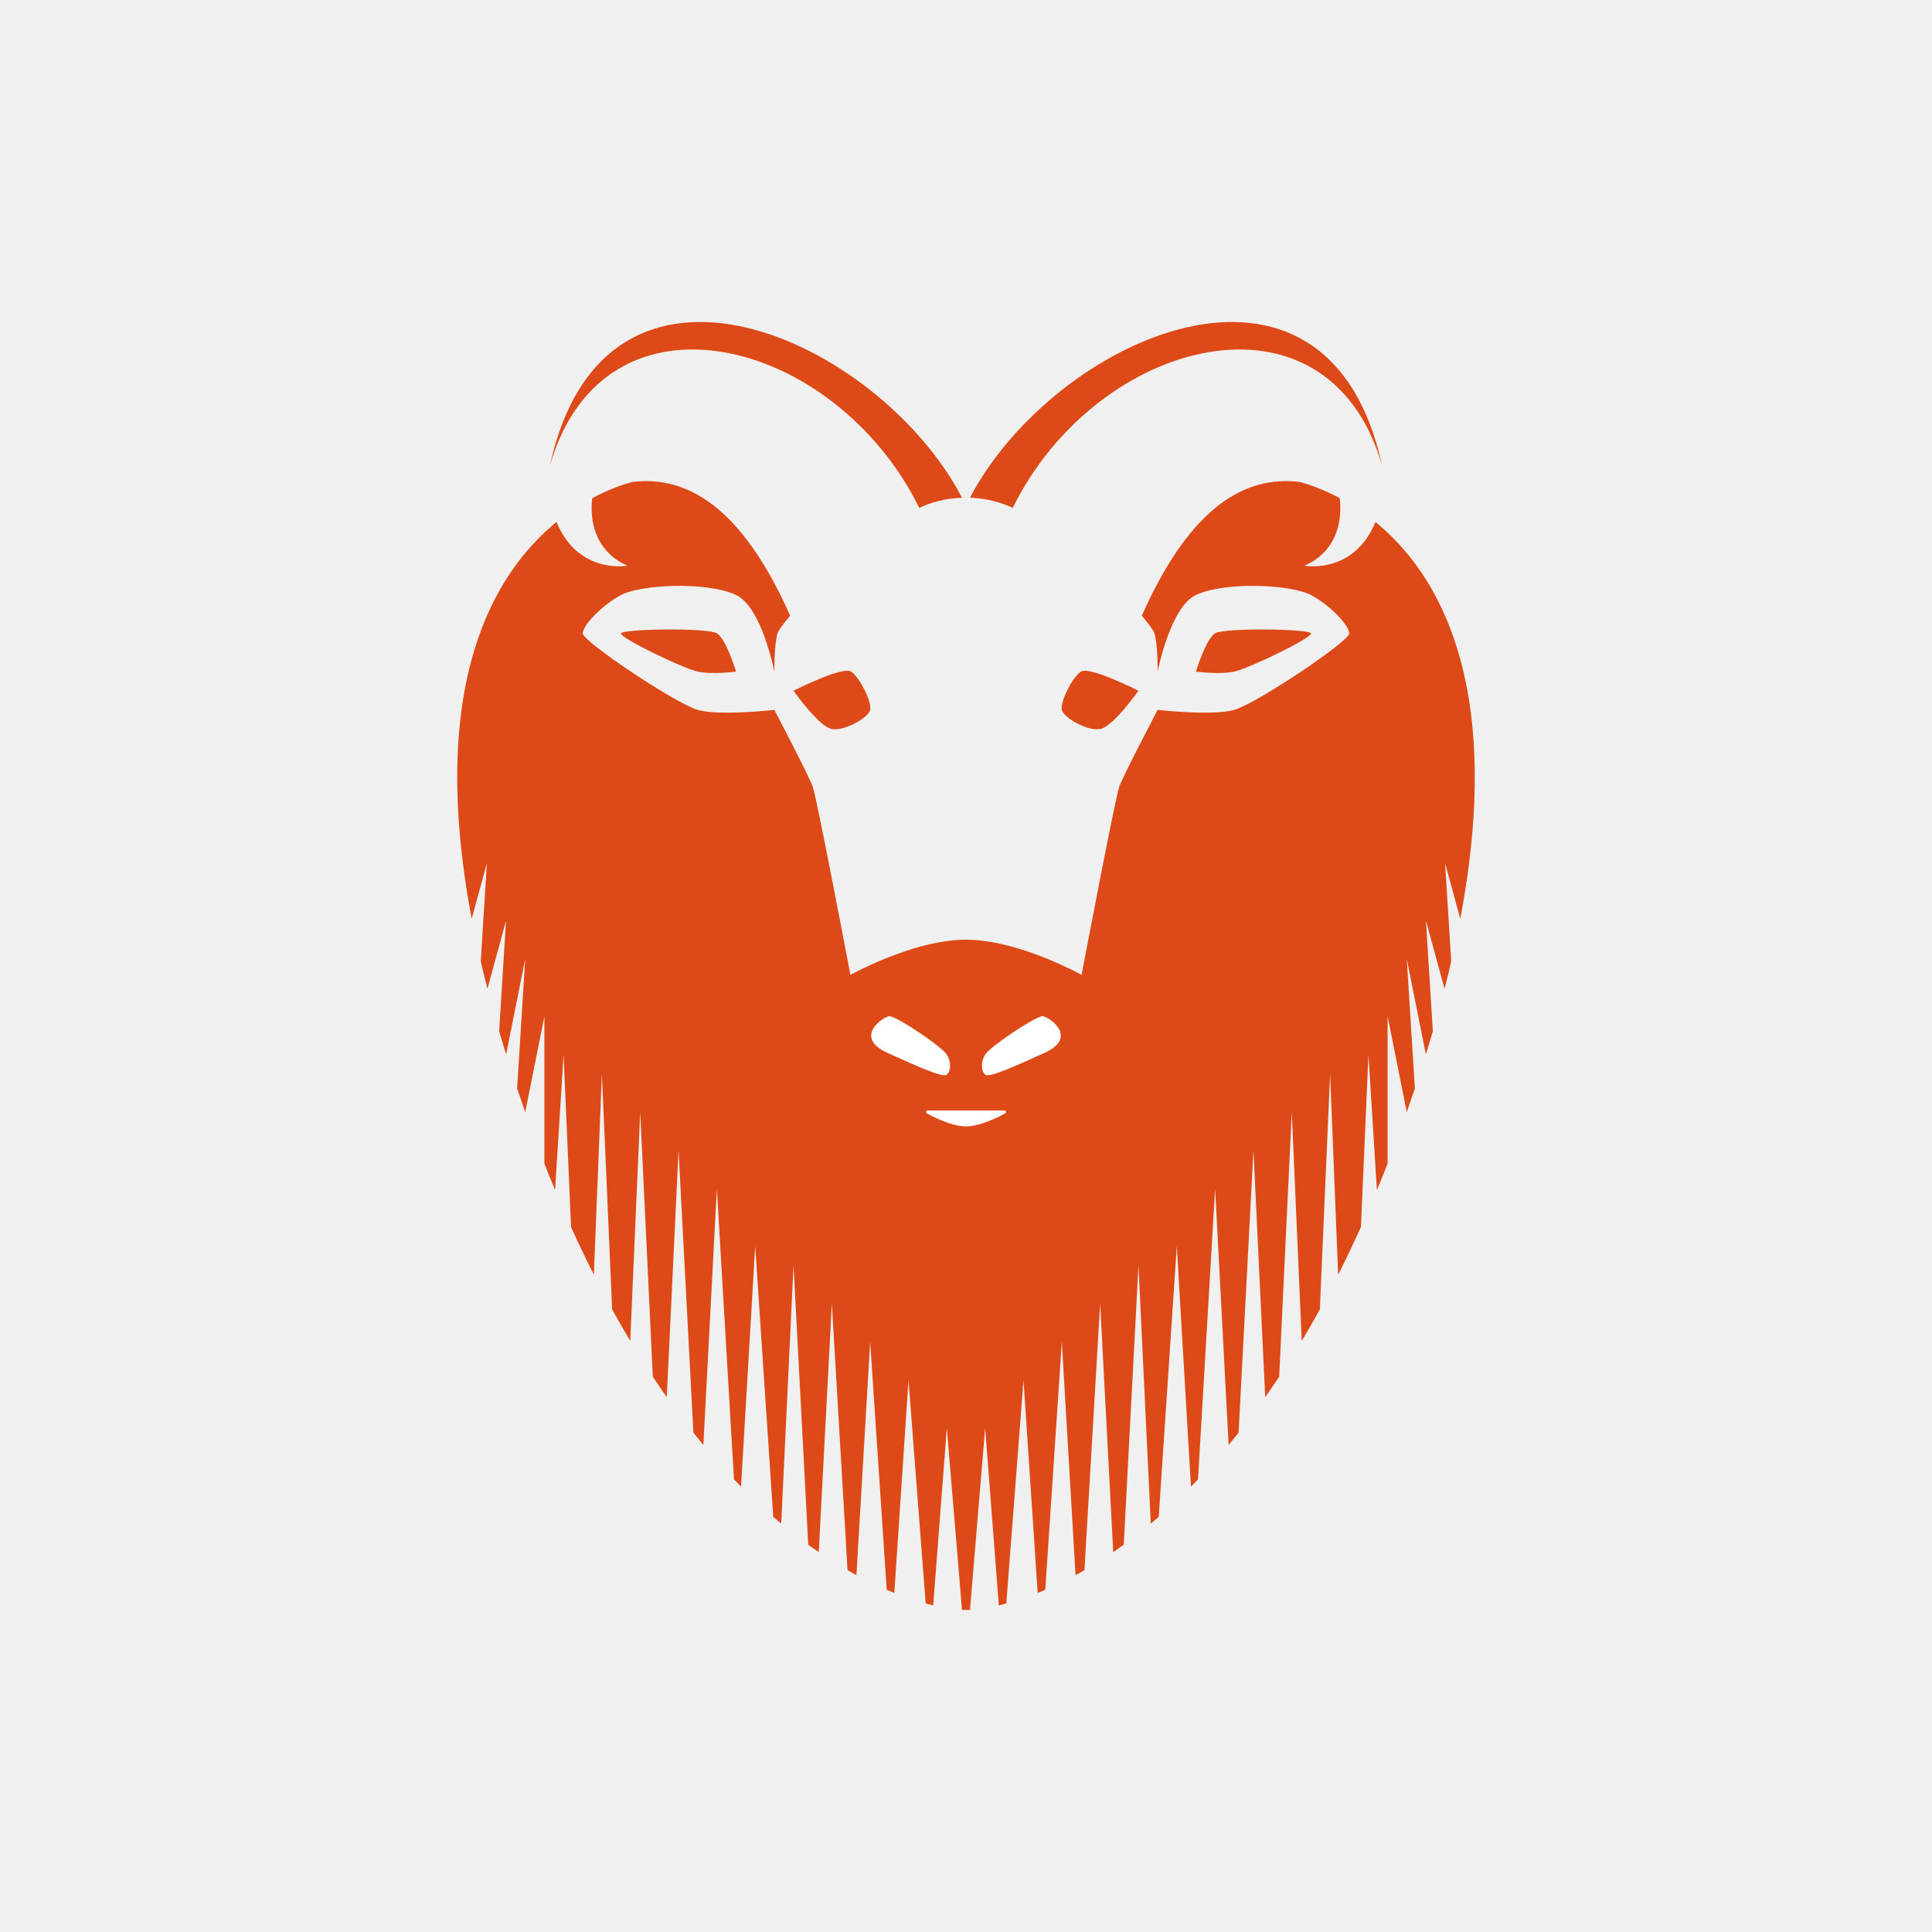
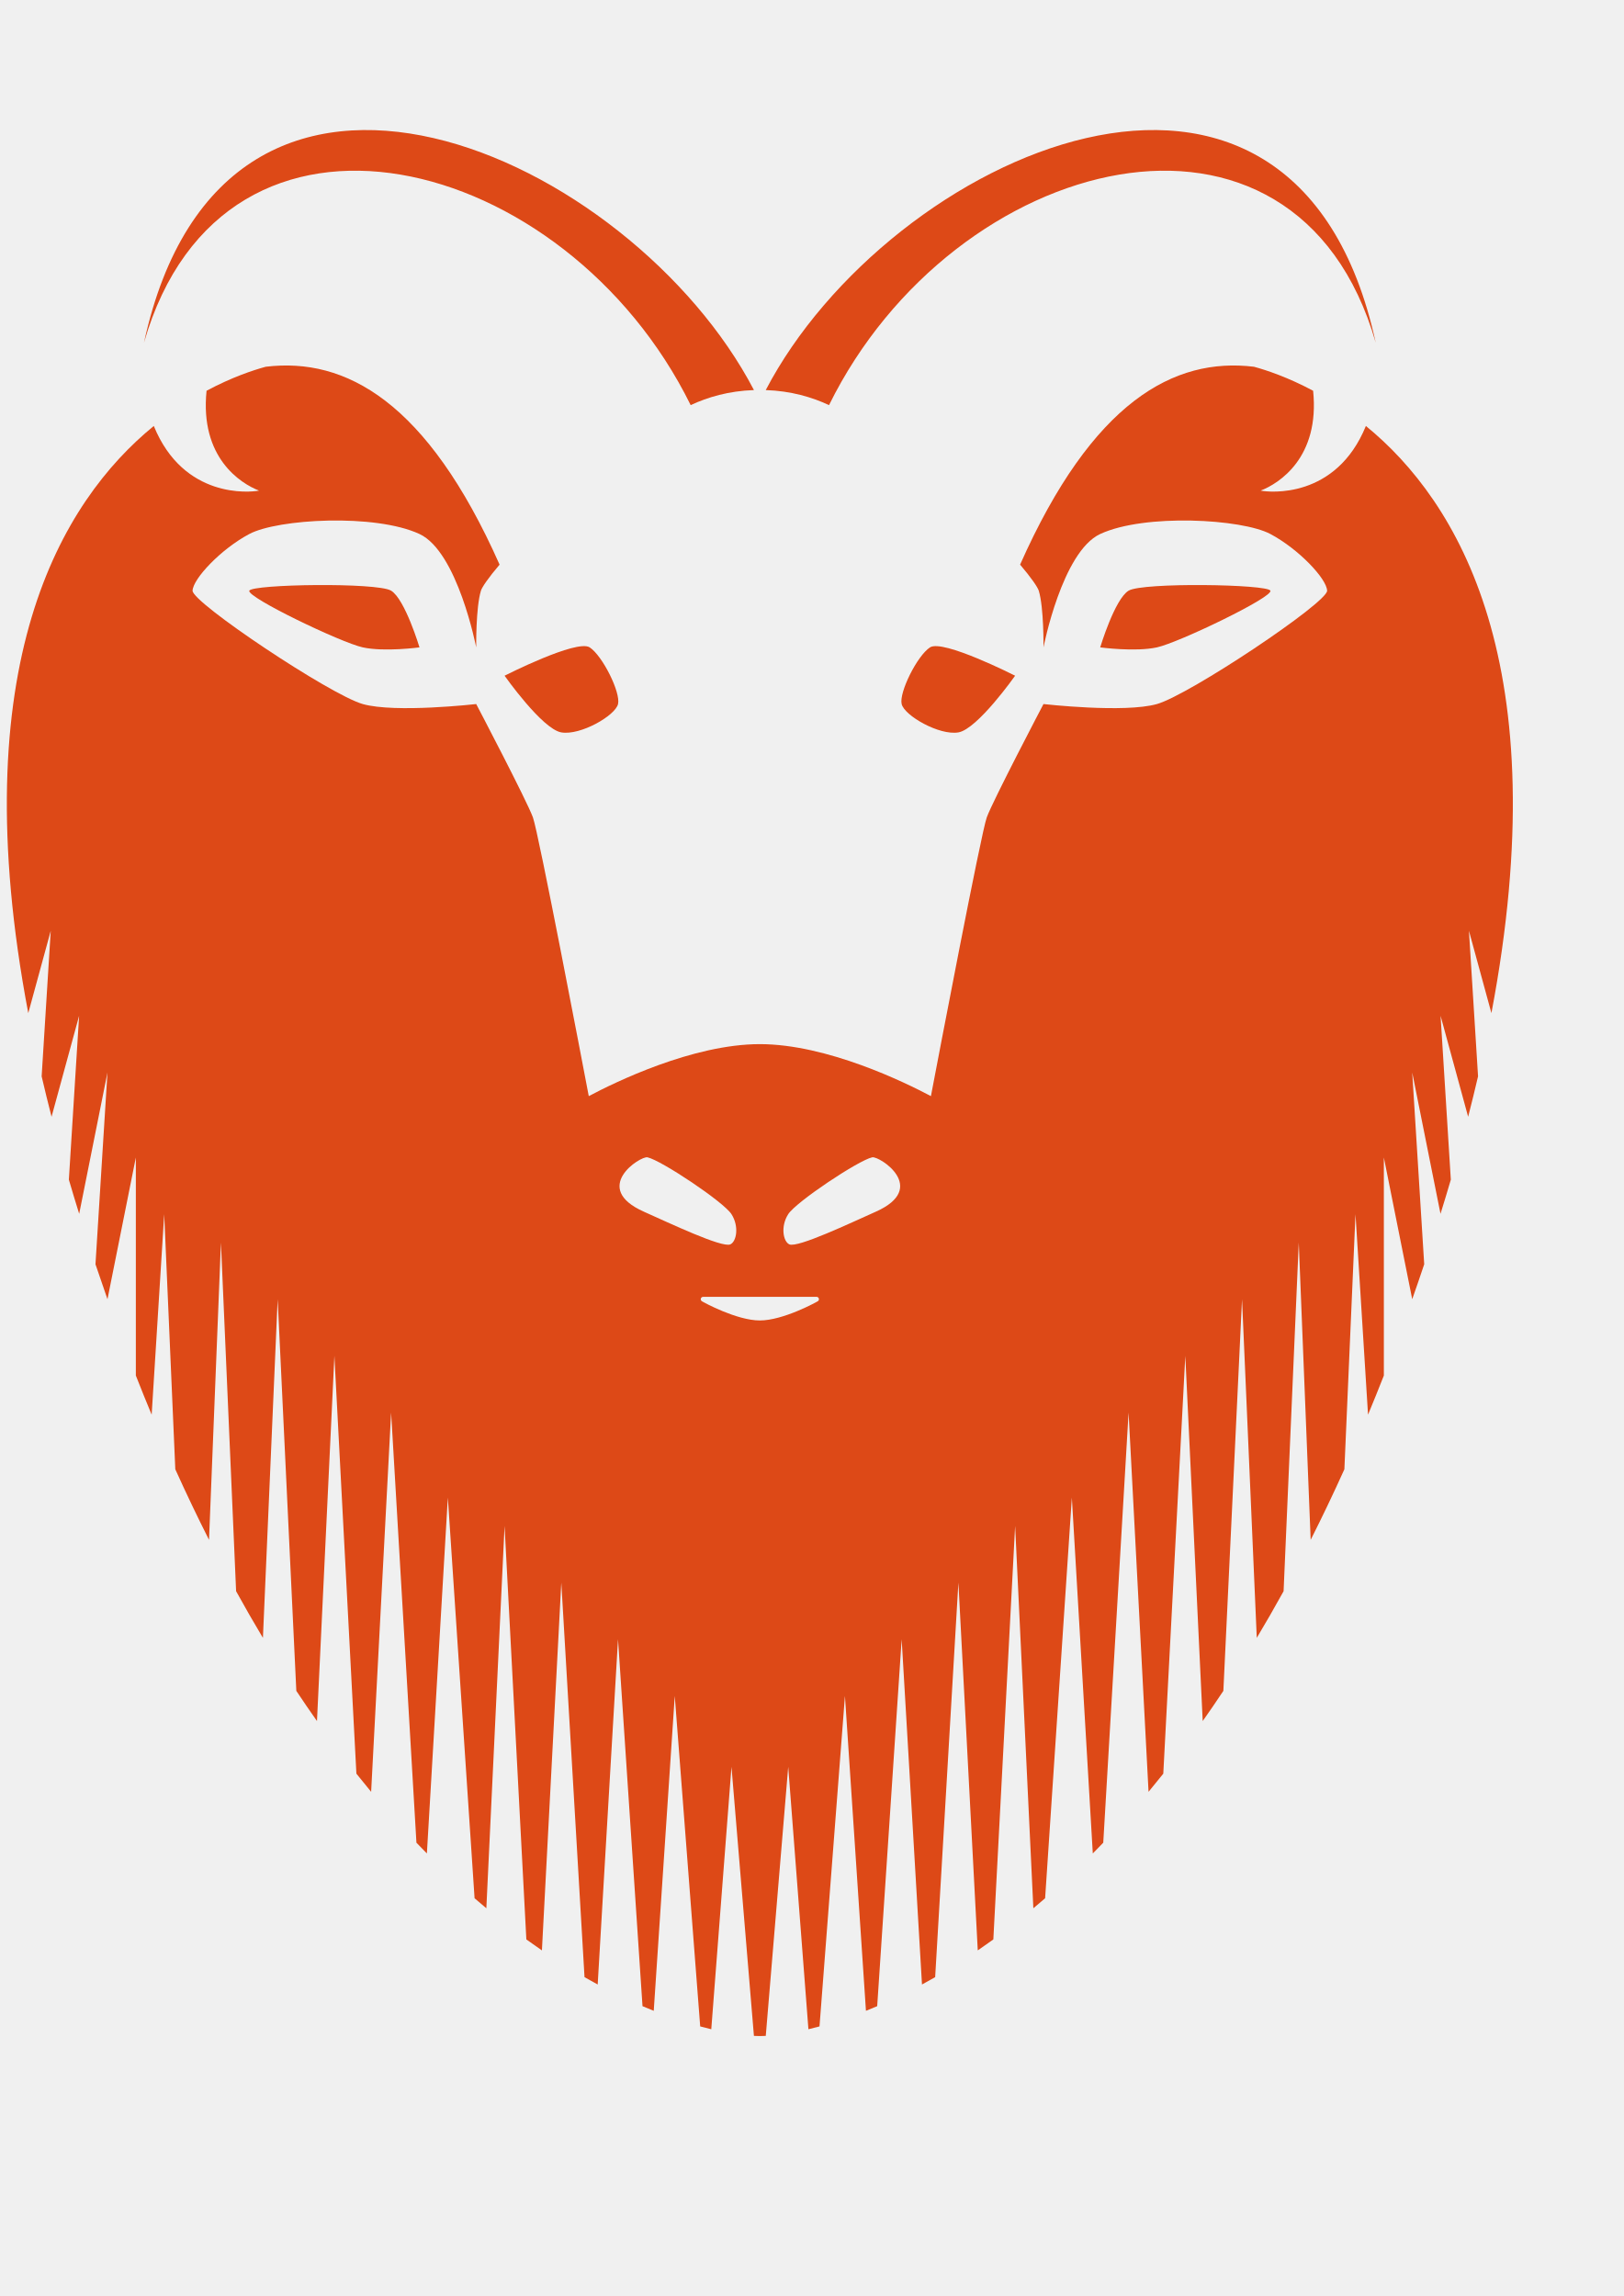
- <svg xmlns="http://www.w3.org/2000/svg" version="1.1" id="fur_x5F_FINAL" x="0px" y="0px" width="850.394px" height="850.382px" viewBox="0 0 850.394 850.382" enable-background="new 0 0 850.394 850.382" xml:space="preserve">
-   <defs id="defs21" />
-   <path style="fill:#dd4917" id="path5" d="m 315.541,278.747 c -4.13,-2.521 -41.348,-1.933 -42.175,0.002 -0.829,1.935 27.245,15.443 33.739,16.859 6.495,1.417 16.872,0 16.872,0 0,0 -4.306,-14.338 -8.436,-16.861 z" />
-   <rect style="color:#000000;fill:#ffffff;fill-opacity:1;fill-rule:nonzero;stroke-width:1;stroke-linecap:butt;stroke-linejoin:miter;stroke-miterlimit:4;stroke-opacity:1;stroke-dasharray:none;stroke-dashoffset:0;marker:none;visibility:visible;display:inline;overflow:visible;enable-background:accumulate" id="rect3007" width="146.835" height="89.182" x="351.323" y="435.1" />
-   <path style="fill:#dd4917" id="path7" d="m 605.427,229.755 c -8.876,21.763 -28.668,19.759 -31.295,19.226 5.475,-2.116 17.648,-9.822 15.604,-29.702 -7.513,-4.02 -13.868,-6.122 -17.596,-7.138 -23.753,-2.885 -48.019,10.348 -69.549,58.86 3.269,3.832 5.223,6.683 5.549,7.745 1.554,5.059 1.406,16.862 1.406,16.862 0,0 5.526,-28.455 16.871,-33.721 13.227,-6.14 42.135,-4.506 50.61,0.002 8.475,4.507 16.745,13.318 16.871,16.859 0.122,3.542 -40.951,30.975 -50.611,33.719 -9.661,2.743 -33.741,0 -33.741,0 h -10e-4 c 0,0 -15.042,28.688 -16.868,33.719 -1.684,4.635 -14.587,72.292 -16.604,82.901 -7.593,-4.034 -30.877,-15.466 -50.878,-15.466 -20.002,0 -43.284,11.433 -50.876,15.466 -2.019,-10.61 -14.922,-78.266 -16.605,-82.901 -1.827,-5.031 -16.87,-33.719 -16.87,-33.719 h -10e-4 c 0,0 -24.079,2.743 -33.74,0 -9.66,-2.744 -50.734,-30.177 -50.61,-33.719 0.124,-3.541 8.396,-12.353 16.871,-16.859 8.474,-4.508 37.383,-6.142 50.61,-0.002 11.344,5.266 16.869,33.721 16.869,33.721 0,0 -0.146,-11.804 1.407,-16.862 0.325,-1.062 2.279,-3.913 5.547,-7.745 -21.526,-48.51 -45.791,-61.743 -69.544,-58.861 -3.726,1.015 -10.084,3.117 -17.599,7.139 -2.044,19.88 10.129,27.586 15.605,29.702 -2.627,0.533 -22.42,2.537 -31.294,-19.226 -27.421,22.397 -56.982,70.982 -37.332,174.641 l 6.683,-24.49 -2.706,43.294 c 0.914,3.934 1.897,7.946 2.947,12.026 l 8.195,-30.033 -3.048,48.74 c 0.978,3.341 2.002,6.73 3.069,10.163 l 8.415,-42.043 -3.568,57.044 c 1.148,3.423 2.333,6.883 3.567,10.395 l 8.436,-42.148 v 64.847 c 1.554,3.963 3.123,7.846 4.705,11.652 l 3.731,-59.641 3.3,75.875 c 3.299,7.307 6.646,14.299 10.029,20.994 l 3.54,-88.439 4.512,103.709 c 2.644,4.797 5.303,9.418 7.975,13.879 l 4.384,-100.728 5.551,116.493 c 2.045,3.082 4.093,6.076 6.143,8.979 l 5.176,-108.613 6.545,124.262 c 1.463,1.84 2.925,3.639 4.384,5.395 l 5.941,-112.799 7.53,127.936 c 1.039,1.088 2.075,2.15 3.109,3.199 l 6.23,-105.844 7.95,119.168 c 1.172,1.018 2.34,2.01 3.501,2.98 l 5.419,-113.719 6.478,122.99 c 1.557,1.129 3.101,2.215 4.63,3.26 l 5.762,-109.393 6.908,117.354 c 1.322,0.76 2.628,1.484 3.917,2.182 l 6.045,-102.676 7.282,109.124 c 1.134,0.484 2.248,0.943 3.343,1.379 l 6.248,-93.645 7.565,98.289 c 1.138,0.307 2.238,0.586 3.297,0.838 l 6.008,-78.051 6.674,80.031 c 0.641,0.033 1.23,0.049 1.762,0.049 0.532,0 1.12,-0.016 1.761,-0.049 l 6.674,-80.031 6.009,78.051 c 1.058,-0.252 2.159,-0.531 3.296,-0.838 l 7.566,-98.289 6.246,93.645 c 1.096,-0.436 2.21,-0.895 3.343,-1.379 l 7.279,-109.125 6.044,102.676 c 1.292,-0.697 2.598,-1.422 3.919,-2.182 l 6.908,-117.354 5.761,109.393 c 1.53,-1.045 3.075,-2.131 4.632,-3.26 l 6.478,-122.99 5.42,113.719 c 1.161,-0.971 2.328,-1.963 3.5,-2.98 l 7.95,-119.168 6.23,105.844 c 1.034,-1.049 2.071,-2.111 3.11,-3.199 l 7.53,-127.936 5.94,112.799 c 1.461,-1.756 2.922,-3.555 4.384,-5.395 l 6.545,-124.262 5.176,108.613 c 2.052,-2.902 4.099,-5.896 6.144,-8.979 l 5.551,-116.493 4.384,100.728 c 2.672,-4.459 5.332,-9.082 7.975,-13.879 l 4.512,-103.709 3.541,88.439 c 3.383,-6.695 6.729,-13.688 10.027,-20.992 l 3.303,-75.877 3.729,59.641 c 1.582,-3.805 3.149,-7.689 4.706,-11.65 v -64.849 l 8.435,42.149 v -0.001 c 1.235,-3.511 2.419,-6.971 3.567,-10.394 l -3.567,-57.045 8.413,42.044 c 1.068,-3.433 2.092,-6.822 3.069,-10.164 l -3.049,-48.74 8.197,30.034 c 1.049,-4.08 2.034,-8.092 2.947,-12.026 l -2.708,-43.296 6.684,24.49 C 662.409,300.737 632.847,252.152 605.427,229.755 z M 390.744,463.477 c -15.92,-7.086 -1.074,-16.645 1.034,-16.19 4.079,0.878 22.646,13.256 24.983,16.913 2.338,3.658 1.487,8.173 -0.351,8.982 -2.481,1.096 -18.184,-6.375 -25.666,-9.705 z m 51.725,26.589 c -0.42,0.291 -10.36,5.746 -17.272,5.746 -6.911,0 -16.853,-5.453 -17.272,-5.744 -0.253,-0.177 -0.362,-0.496 -0.269,-0.787 0.091,-0.295 0.363,-0.494 0.67,-0.494 l 33.741,-0.002 c 0.306,0 0.578,0.199 0.67,0.494 0.093,0.291 -0.016,0.61 -0.268,0.787 z m 17.179,-26.589 c -7.482,3.33 -23.187,10.801 -25.666,9.705 -1.84,-0.81 -2.69,-5.324 -0.352,-8.982 2.338,-3.657 20.903,-16.035 24.983,-16.913 2.109,-0.454 16.953,9.104 1.035,16.19 z" />
-   <path style="fill:#dd4917" id="path9" d="m 543.289,295.608 c 6.494,-1.416 34.565,-14.925 33.738,-16.859 -0.828,-1.935 -38.045,-2.523 -42.175,-0.002 -4.131,2.522 -8.436,16.861 -8.436,16.861 0,0 10.376,1.417 16.873,0 z" />
-   <path style="fill:#dd4917" id="path11" d="m 404.624,223.554 c 5.073,-2.383 11.35,-4.224 18.819,-4.477 C 387.01,149.287 266.23,93.686 242.039,204.996 c 23.775,-82.846 125.527,-56.68 162.585,18.558 z" />
-   <path style="fill:#dd4917" id="path13" d="M 608.353,204.997 C 584.161,93.686 463.381,149.288 426.949,219.078 c 7.471,0.253 13.745,2.094 18.819,4.478 37.059,-75.24 138.81,-101.406 162.585,-18.559 z" />
-   <path style="fill:#dd4917" id="path15" d="m 374.586,295.606 c -3.828,-2.485 -25.305,8.431 -25.305,8.431 0,0 11.187,15.887 16.869,16.86 5.682,0.973 16.054,-4.982 16.872,-8.43 0.818,-3.448 -4.608,-14.375 -8.436,-16.861 z" />
-   <path style="fill:#dd4917" id="path17" d="m 467.37,312.468 c 0.817,3.447 11.189,9.402 16.872,8.43 5.682,-0.974 16.869,-16.86 16.869,-16.86 0,0 -21.479,-10.916 -25.306,-8.431 -3.827,2.485 -9.253,13.414 -8.435,16.861 z" />
+ <svg xmlns="http://www.w3.org/2000/svg" width="210mm" height="297mm" id="svg2998" version="1.1">
+   <defs id="defs3" />
+   <g id="layer1">
+     <g id="g2989" transform="matrix(1.643704,0,0,1.643704,-327.4671,-169.3912)">
+       <path d="m 315.541,278.747 c -4.13,-2.521 -41.348,-1.933 -42.175,0.002 -0.829,1.935 27.245,15.443 33.739,16.859 6.495,1.417 16.872,0 16.872,0 0,0 -4.306,-14.338 -8.436,-16.861 z" id="path5" style="fill:#dd4917" />
+       <path d="m 605.427,229.755 c -8.876,21.763 -28.668,19.759 -31.295,19.226 5.475,-2.116 17.648,-9.822 15.604,-29.702 -7.513,-4.02 -13.868,-6.122 -17.596,-7.138 -23.753,-2.885 -48.019,10.348 -69.549,58.86 3.269,3.832 5.223,6.683 5.549,7.745 1.554,5.059 1.406,16.862 1.406,16.862 0,0 5.526,-28.455 16.871,-33.721 13.227,-6.14 42.135,-4.506 50.61,0.002 8.475,4.507 16.745,13.318 16.871,16.859 0.122,3.542 -40.951,30.975 -50.611,33.719 -9.661,2.743 -33.741,0 -33.741,0 h -10e-4 c 0,0 -15.042,28.688 -16.868,33.719 -1.684,4.635 -14.587,72.292 -16.604,82.901 -7.593,-4.034 -30.877,-15.466 -50.878,-15.466 -20.002,0 -43.284,11.433 -50.876,15.466 -2.019,-10.61 -14.922,-78.266 -16.605,-82.901 -1.827,-5.031 -16.87,-33.719 -16.87,-33.719 h -10e-4 c 0,0 -24.079,2.743 -33.74,0 -9.66,-2.744 -50.734,-30.177 -50.61,-33.719 0.124,-3.541 8.396,-12.353 16.871,-16.859 8.474,-4.508 37.383,-6.142 50.61,-0.002 11.344,5.266 16.869,33.721 16.869,33.721 0,0 -0.146,-11.804 1.407,-16.862 0.325,-1.062 2.279,-3.913 5.547,-7.745 -21.526,-48.51 -45.791,-61.743 -69.544,-58.861 -3.726,1.015 -10.084,3.117 -17.599,7.139 -2.044,19.88 10.129,27.586 15.605,29.702 -2.627,0.533 -22.42,2.537 -31.294,-19.226 -27.421,22.397 -56.982,70.982 -37.332,174.641 l 6.683,-24.49 -2.706,43.294 c 0.914,3.934 1.897,7.946 2.947,12.026 l 8.195,-30.033 -3.048,48.74 c 0.978,3.341 2.002,6.73 3.069,10.163 l 8.415,-42.043 -3.568,57.044 c 1.148,3.423 2.333,6.883 3.567,10.395 l 8.436,-42.148 v 64.847 c 1.554,3.963 3.123,7.846 4.705,11.652 l 3.731,-59.641 3.3,75.875 c 3.299,7.307 6.646,14.299 10.029,20.994 l 3.54,-88.439 4.512,103.709 c 2.644,4.797 5.303,9.418 7.975,13.879 l 4.384,-100.728 5.551,116.493 c 2.045,3.082 4.093,6.076 6.143,8.979 l 5.176,-108.613 6.545,124.262 c 1.463,1.84 2.925,3.639 4.384,5.395 l 5.941,-112.799 7.53,127.936 c 1.039,1.088 2.075,2.15 3.109,3.199 l 6.23,-105.844 7.95,119.168 c 1.172,1.018 2.34,2.01 3.501,2.98 l 5.419,-113.719 6.478,122.99 c 1.557,1.129 3.101,2.215 4.63,3.26 l 5.762,-109.393 6.908,117.354 c 1.322,0.76 2.628,1.484 3.917,2.182 l 6.045,-102.676 7.282,109.124 c 1.134,0.484 2.248,0.943 3.343,1.379 l 6.248,-93.645 7.565,98.289 c 1.138,0.307 2.238,0.586 3.297,0.838 l 6.008,-78.051 6.674,80.031 c 0.641,0.033 1.23,0.049 1.762,0.049 0.532,0 1.12,-0.016 1.761,-0.049 l 6.674,-80.031 6.009,78.051 c 1.058,-0.252 2.159,-0.531 3.296,-0.838 l 7.566,-98.289 6.246,93.645 c 1.096,-0.436 2.21,-0.895 3.343,-1.379 l 7.279,-109.125 6.044,102.676 c 1.292,-0.697 2.598,-1.422 3.919,-2.182 l 6.908,-117.354 5.761,109.393 c 1.53,-1.045 3.075,-2.131 4.632,-3.26 l 6.478,-122.99 5.42,113.719 c 1.161,-0.971 2.328,-1.963 3.5,-2.98 l 7.95,-119.168 6.23,105.844 c 1.034,-1.049 2.071,-2.111 3.11,-3.199 l 7.53,-127.936 5.94,112.799 c 1.461,-1.756 2.922,-3.555 4.384,-5.395 l 6.545,-124.262 5.176,108.613 c 2.052,-2.902 4.099,-5.896 6.144,-8.979 l 5.551,-116.493 4.384,100.728 c 2.672,-4.459 5.332,-9.082 7.975,-13.879 l 4.512,-103.709 3.541,88.439 c 3.383,-6.695 6.729,-13.688 10.027,-20.992 l 3.303,-75.877 3.729,59.641 c 1.582,-3.805 3.149,-7.689 4.706,-11.65 v -64.849 l 8.435,42.149 v -0.001 c 1.235,-3.511 2.419,-6.971 3.567,-10.394 l -3.567,-57.045 8.413,42.044 c 1.068,-3.433 2.092,-6.822 3.069,-10.164 l -3.049,-48.74 8.197,30.034 c 1.049,-4.08 2.034,-8.092 2.947,-12.026 l -2.708,-43.296 6.684,24.49 C 662.409,300.737 632.847,252.152 605.427,229.755 z M 390.744,463.477 c -15.92,-7.086 -1.074,-16.645 1.034,-16.19 4.079,0.878 22.646,13.256 24.983,16.913 2.338,3.658 1.487,8.173 -0.351,8.982 -2.481,1.096 -18.184,-6.375 -25.666,-9.705 z m 51.725,26.589 c -0.42,0.291 -10.36,5.746 -17.272,5.746 -6.911,0 -16.853,-5.453 -17.272,-5.744 -0.253,-0.177 -0.362,-0.496 -0.269,-0.787 0.091,-0.295 0.363,-0.494 0.67,-0.494 l 33.741,-0.002 c 0.306,0 0.578,0.199 0.67,0.494 0.093,0.291 -0.016,0.61 -0.268,0.787 z m 17.179,-26.589 c -7.482,3.33 -23.187,10.801 -25.666,9.705 -1.84,-0.81 -2.69,-5.324 -0.352,-8.982 2.338,-3.657 20.903,-16.035 24.983,-16.913 2.109,-0.454 16.953,9.104 1.035,16.19 z" id="path7" style="fill:#dd4917" />
+       <path d="m 543.289,295.608 c 6.494,-1.416 34.565,-14.925 33.738,-16.859 -0.828,-1.935 -38.045,-2.523 -42.175,-0.002 -4.131,2.522 -8.436,16.861 -8.436,16.861 0,0 10.376,1.417 16.873,0 z" id="path9" style="fill:#dd4917" />
+       <path d="m 404.624,223.554 c 5.073,-2.383 11.35,-4.224 18.819,-4.477 C 387.01,149.287 266.23,93.686 242.039,204.996 c 23.775,-82.846 125.527,-56.68 162.585,18.558 z" id="path11" style="fill:#dd4917" />
+       <path d="M 608.353,204.997 C 584.161,93.686 463.381,149.288 426.949,219.078 c 7.471,0.253 13.745,2.094 18.819,4.478 37.059,-75.24 138.81,-101.406 162.585,-18.559 z" id="path13" style="fill:#dd4917" />
+       <path d="m 374.586,295.606 c -3.828,-2.485 -25.305,8.431 -25.305,8.431 0,0 11.187,15.887 16.869,16.86 5.682,0.973 16.054,-4.982 16.872,-8.43 0.818,-3.448 -4.608,-14.375 -8.436,-16.861 z" id="path15" style="fill:#dd4917" />
+       <path d="m 467.37,312.468 c 0.817,3.447 11.189,9.402 16.872,8.43 5.682,-0.974 16.869,-16.86 16.869,-16.86 0,0 -21.479,-10.916 -25.306,-8.431 -3.827,2.485 -9.253,13.414 -8.435,16.861 z" id="path17" style="fill:#dd4917" />
+     </g>
+   </g>
</svg>
